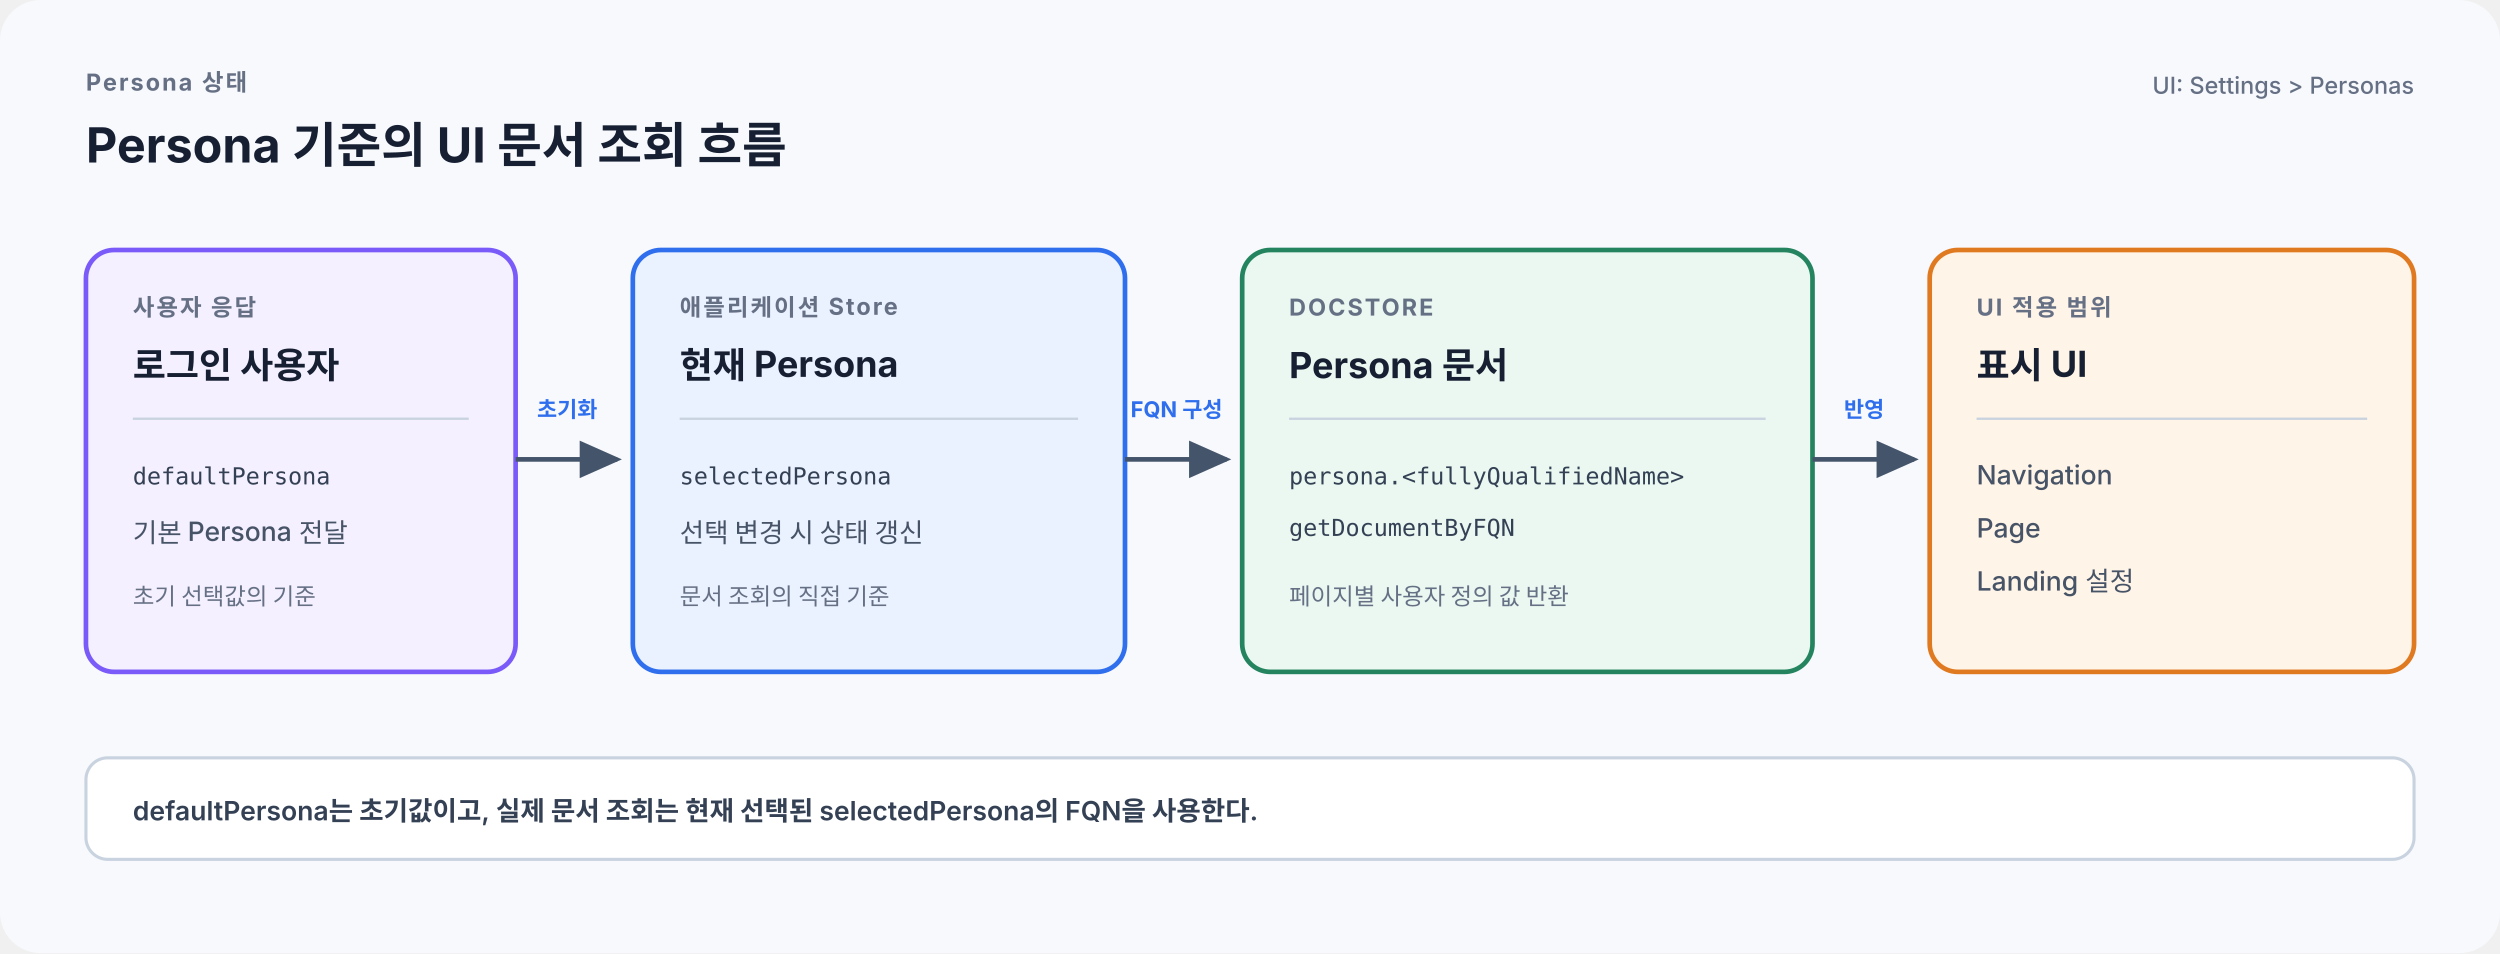
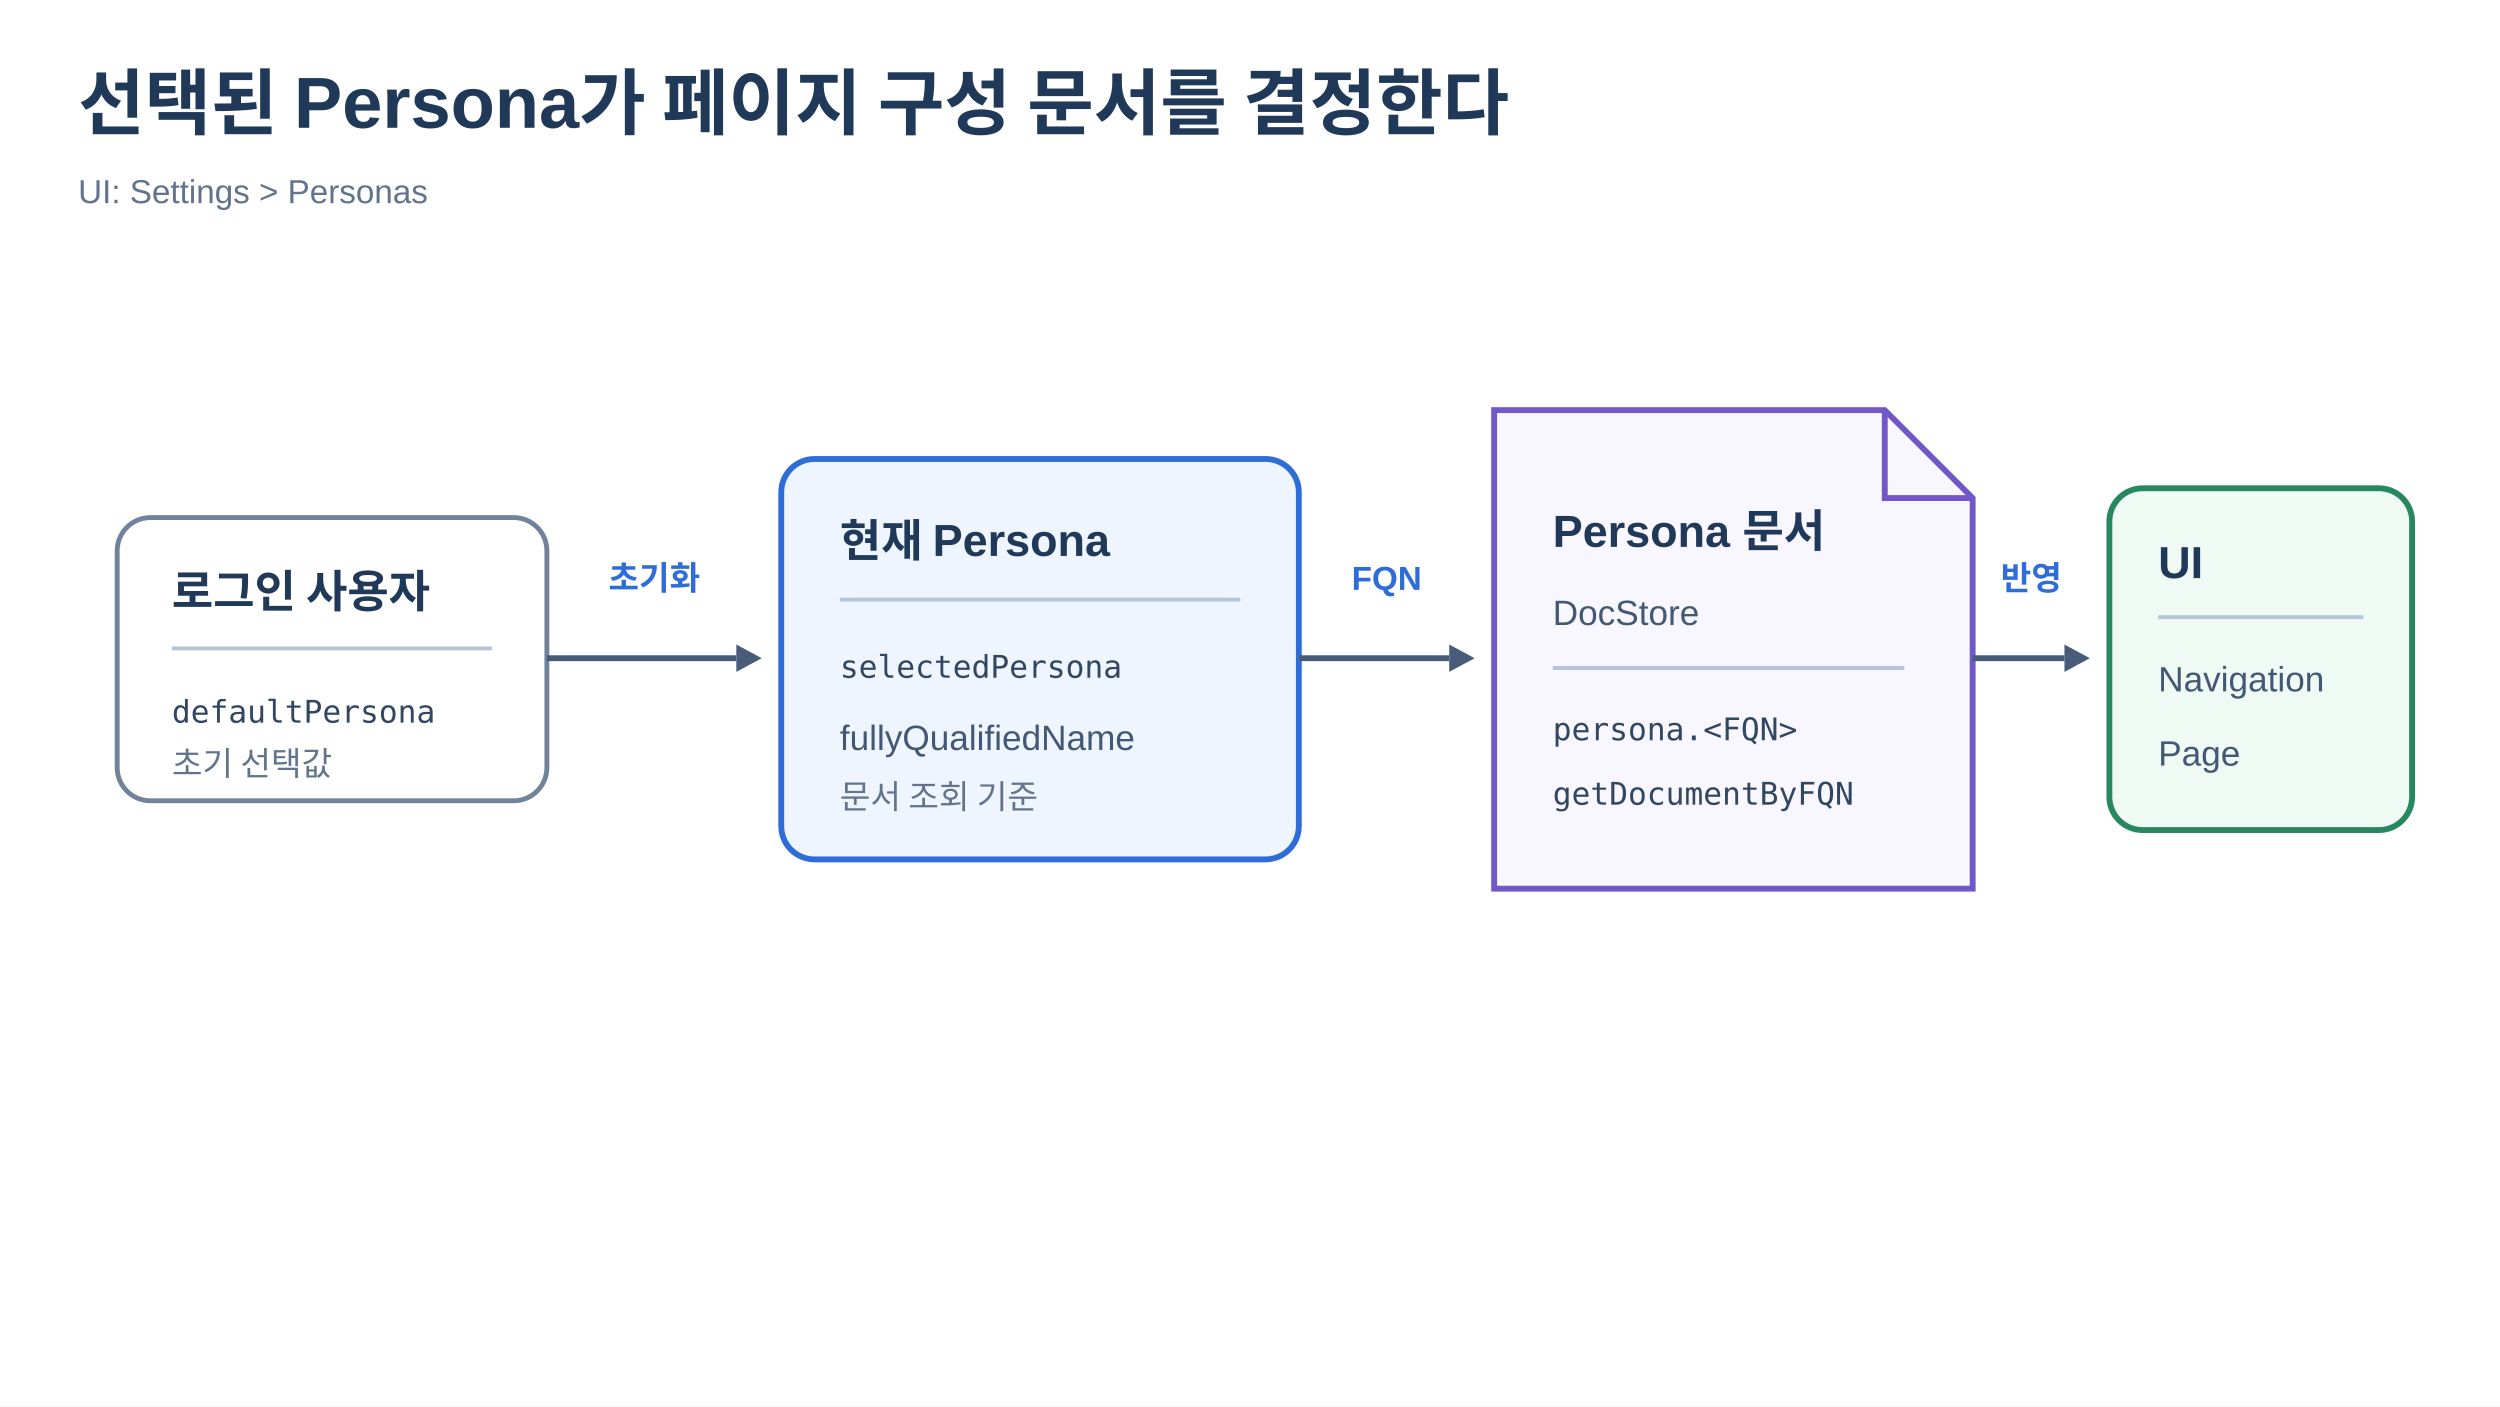
- <svg xmlns="http://www.w3.org/2000/svg" width="1600" height="610" viewBox="0 0 1600 610" role="img" aria-labelledby="title desc">
+ <svg xmlns="http://www.w3.org/2000/svg" width="1280" height="720" viewBox="0 0 1280 720" role="img" aria-labelledby="title desc">
  <defs>
-     <marker id="arrow" markerWidth="10" markerHeight="10" refX="8" refY="4" orient="auto">
-       <path d="M0 0 L0 8 L9 4 Z" fill="#44546A" />
-     </marker>
    <style>
-       .bg{fill:#F7F9FC}.card{fill:#FFF;stroke:#A9B7C9;stroke-width:2.5}.user{fill:#F4F0FF;stroke:#7A5AF8;stroke-width:3}.selected{fill:#EAF2FF;stroke:#2F6FED;stroke-width:3}.doc{fill:#EAF8F1;stroke:#24845F;stroke-width:3}.output{fill:#FFF4E8;stroke:#E07A21;stroke-width:3}.footer{fill:#FFF;stroke:#C9D3E0;stroke-width:2}.line{stroke:#44546A;stroke-width:3;fill:none}.rule{stroke:#C9D3E0;stroke-width:1.5}.tag{font:700 15px -apple-system,BlinkMacSystemFont,"Segoe UI","Noto Sans KR",sans-serif;letter-spacing:1.3px;fill:#667085}.title{font:700 31px -apple-system,BlinkMacSystemFont,"Segoe UI","Noto Sans KR",sans-serif;fill:#172033}.name{font:700 23px -apple-system,BlinkMacSystemFont,"Segoe UI","Noto Sans KR",sans-serif;fill:#172033}.body{font:500 17px -apple-system,BlinkMacSystemFont,"Segoe UI","Noto Sans KR",sans-serif;fill:#475467}.small{font:500 15px -apple-system,BlinkMacSystemFont,"Segoe UI","Noto Sans KR",sans-serif;fill:#667085}.mono{font:500 15px Menlo,Consolas,monospace;fill:#344054}.flow{font:700 14px -apple-system,BlinkMacSystemFont,"Segoe UI","Noto Sans KR",sans-serif;fill:#2F6FED}.foot{font:600 17px -apple-system,BlinkMacSystemFont,"Segoe UI","Noto Sans KR",sans-serif;fill:#344054}
+       .title{font-family:'Apple SD Gothic Neo','Helvetica Neue',Arial,sans-serif;font-size:37px;font-weight:700;fill:#213959}.cardTitle{font-family:'Apple SD Gothic Neo','Helvetica Neue',Arial,sans-serif;font-size:23px;font-weight:700;fill:#213959}.body{font-family:'Apple SD Gothic Neo','Helvetica Neue',Arial,sans-serif;font-size:18px;font-weight:500;fill:#435875}.note{font-family:'Apple SD Gothic Neo','Helvetica Neue',Arial,sans-serif;font-size:17px;font-weight:500;fill:#62738B}.mono{font-family:Menlo,Consolas,monospace;font-size:16px;font-weight:500;fill:#314660}.label{font-family:'Apple SD Gothic Neo','Helvetica Neue',Arial,sans-serif;font-size:17px;font-weight:700;fill:#2E6DD8}.line{stroke:#485B78;stroke-width:3;fill:none}.rule{stroke:#B5C4D6;stroke-width:2}.user{fill:#FFFFFF;stroke:#71839B;stroke-width:2.5}.selected{fill:#EEF5FF;stroke:#2E6DD8;stroke-width:3}.document{fill:#F8F6FF;stroke:#7157C9;stroke-width:3}.output{fill:#EFFAF4;stroke:#27875F;stroke-width:3}
    </style>
  </defs>
-   <rect class="bg" width="1600" height="610" rx="26" />
-   <text class="tag" x="55" y="58">Persona 상태</text>
-   <text class="title" x="55" y="104">Persona 기준의 UI 문서 조회 흐름</text>
-   <text class="small" x="1545" y="60" text-anchor="end">UI: Settings &gt; Personas</text>
-   <rect class="user" x="55" y="160" width="275" height="270" rx="18" />
-   <text class="tag" x="85" y="202">사용자 응답</text>
-   <text class="name" x="85" y="242">로그인 사용자</text>
-   <path class="rule" d="M85 268 H300" />
-   <text class="mono" x="85" y="310">defaultPersona</text>
-   <text class="body" x="85" y="347">기본 Persona 전달</text>
-   <text class="small" x="85" y="387">초기 선택값의 기준</text>
-   <path class="line" d="M330 294 H395" marker-end="url(#arrow)" />
-   <text class="flow" x="363" y="267" text-anchor="middle">초기화</text>
-   <rect class="selected" x="405" y="160" width="315" height="270" rx="18" />
-   <text class="tag" x="435" y="202">애플리케이션 Store</text>
-   <text class="name" x="435" y="242">현재 Persona</text>
-   <path class="rule" d="M435 268 H690" />
-   <text class="mono" x="435" y="310">selectedPersona</text>
-   <text class="body" x="435" y="347">선택 변경 시 상태 갱신</text>
-   <text class="small" x="435" y="387">문서 조회의 직접 기준</text>
-   <path class="line" d="M720 294 H785" marker-end="url(#arrow)" />
-   <text class="flow" x="753" y="267" text-anchor="middle">FQN 구성</text>
-   <rect class="doc" x="795" y="160" width="365" height="270" rx="18" />
-   <text class="tag" x="825" y="202">DOCSTORE</text>
-   <text class="name" x="825" y="242">Persona 문서</text>
-   <path class="rule" d="M825 268 H1130" />
-   <text class="mono" x="825" y="310">persona.&lt;fullyQualifiedName&gt;</text>
-   <text class="mono" x="825" y="343">getDocumentByFQN</text>
-   <text class="small" x="825" y="387">페이지별 사용자 정의 값 반환</text>
-   <path class="line" d="M1160 294 H1225" marker-end="url(#arrow)" />
-   <text class="flow" x="1193" y="267" text-anchor="middle">반영</text>
-   <rect class="output" x="1235" y="160" width="310" height="270" rx="18" />
-   <text class="tag" x="1265" y="202">UI 적용 범위</text>
-   <text class="name" x="1265" y="242">표시 UI</text>
-   <path class="rule" d="M1265 268 H1515" />
-   <text class="body" x="1265" y="310">Navigation</text>
-   <text class="body" x="1265" y="344">Page</text>
-   <text class="body" x="1265" y="378">Landing 설정</text>
-   <rect class="footer" x="55" y="485" width="1490" height="65" rx="14" />
-   <text class="foot" x="85" y="525">defaultPersona는 초기값이고, 실제 문서 조회는 현재 선택된 selectedPersona의 FQN을 사용한다.</text>
+   <rect width="1280" height="720" fill="#FFFFFF" />
+   <text class="title" x="40" y="66">선택된 Persona가 페이지 구성 문서를 결정한다</text>
+   <text class="note" x="40" y="104">UI: Settings &gt; Personas</text>
+   <rect class="user" x="60" y="265" width="220" height="145" rx="17" />
+   <text class="cardTitle" x="88" y="311">로그인 사용자</text>
+   <path class="rule" d="M88 332 H252" />
+   <text class="mono" x="88" y="370">defaultPersona</text>
+   <text class="note" x="88" y="397">초기 선택값</text>
+   <path class="line" d="M280 337 H377" />
+   <polygon points="390,337 377,330 377,344" fill="#485B78" />
+   <text class="label" x="335" y="302" text-anchor="middle">초기화</text>
+   <rect class="selected" x="400" y="235" width="265" height="205" rx="17" />
+   <text class="cardTitle" x="430" y="285">현재 Persona</text>
+   <path class="rule" d="M430 307 H635" />
+   <text class="mono" x="430" y="347">selectedPersona</text>
+   <text class="body" x="430" y="384">fullyQualifiedName</text>
+   <text class="note" x="430" y="414">문서 조회 기준</text>
+   <path class="line" d="M665 337 H742" />
+   <polygon points="755,337 742,330 742,344" fill="#485B78" />
+   <text class="label" x="710" y="302" text-anchor="middle">FQN</text>
+   <path class="document" d="M765 210 H965 L1010 255 V455 H765 Z" />
+   <path d="M965 210 V255 H1010" fill="none" stroke="#7157C9" stroke-width="3" />
+   <text class="cardTitle" x="795" y="280">Persona 문서</text>
+   <text class="body" x="795" y="320">DocStore</text>
+   <path class="rule" d="M795 342 H975" />
+   <text class="mono" x="795" y="379">persona.&lt;FQN&gt;</text>
+   <text class="mono" x="795" y="412">getDocumentByFQN</text>
+   <path class="line" d="M1010 337 H1057" />
+   <polygon points="1070,337 1057,330 1057,344" fill="#485B78" />
+   <text class="label" x="1040" y="302" text-anchor="middle">반영</text>
+   <rect class="output" x="1080" y="250" width="155" height="175" rx="17" />
+   <text class="cardTitle" x="1105" y="296">UI</text>
+   <path class="rule" d="M1105 316 H1210" />
+   <text class="body" x="1105" y="354">Navigation</text>
+   <text class="body" x="1105" y="392">Page</text>
</svg>
